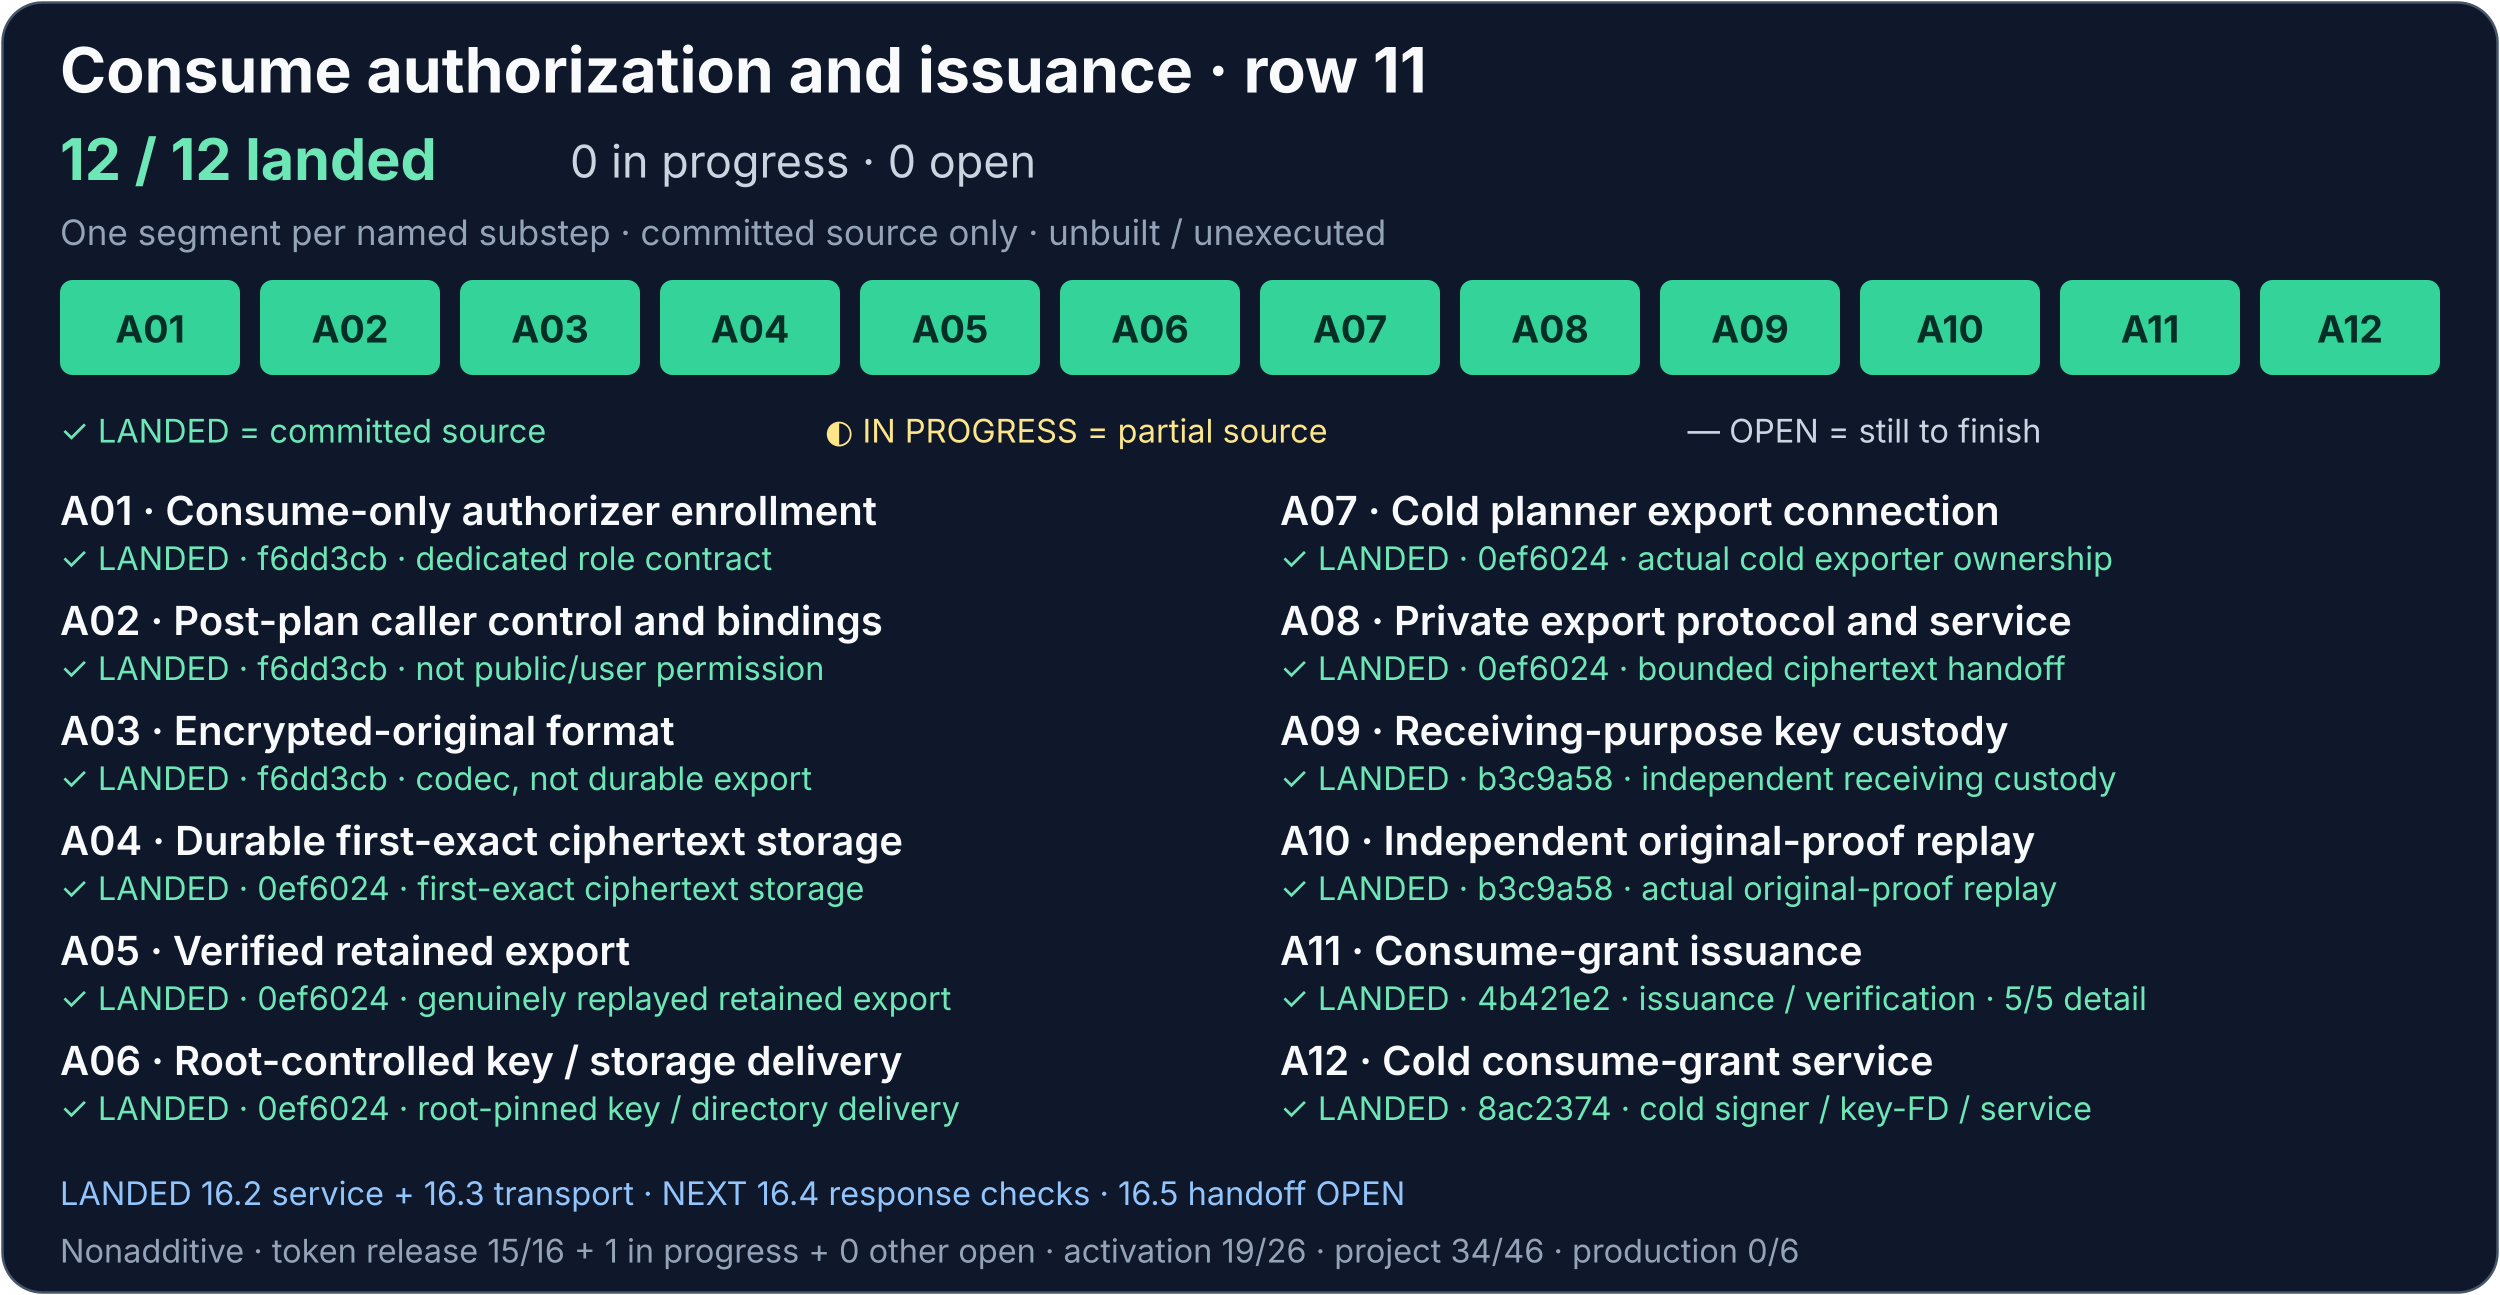
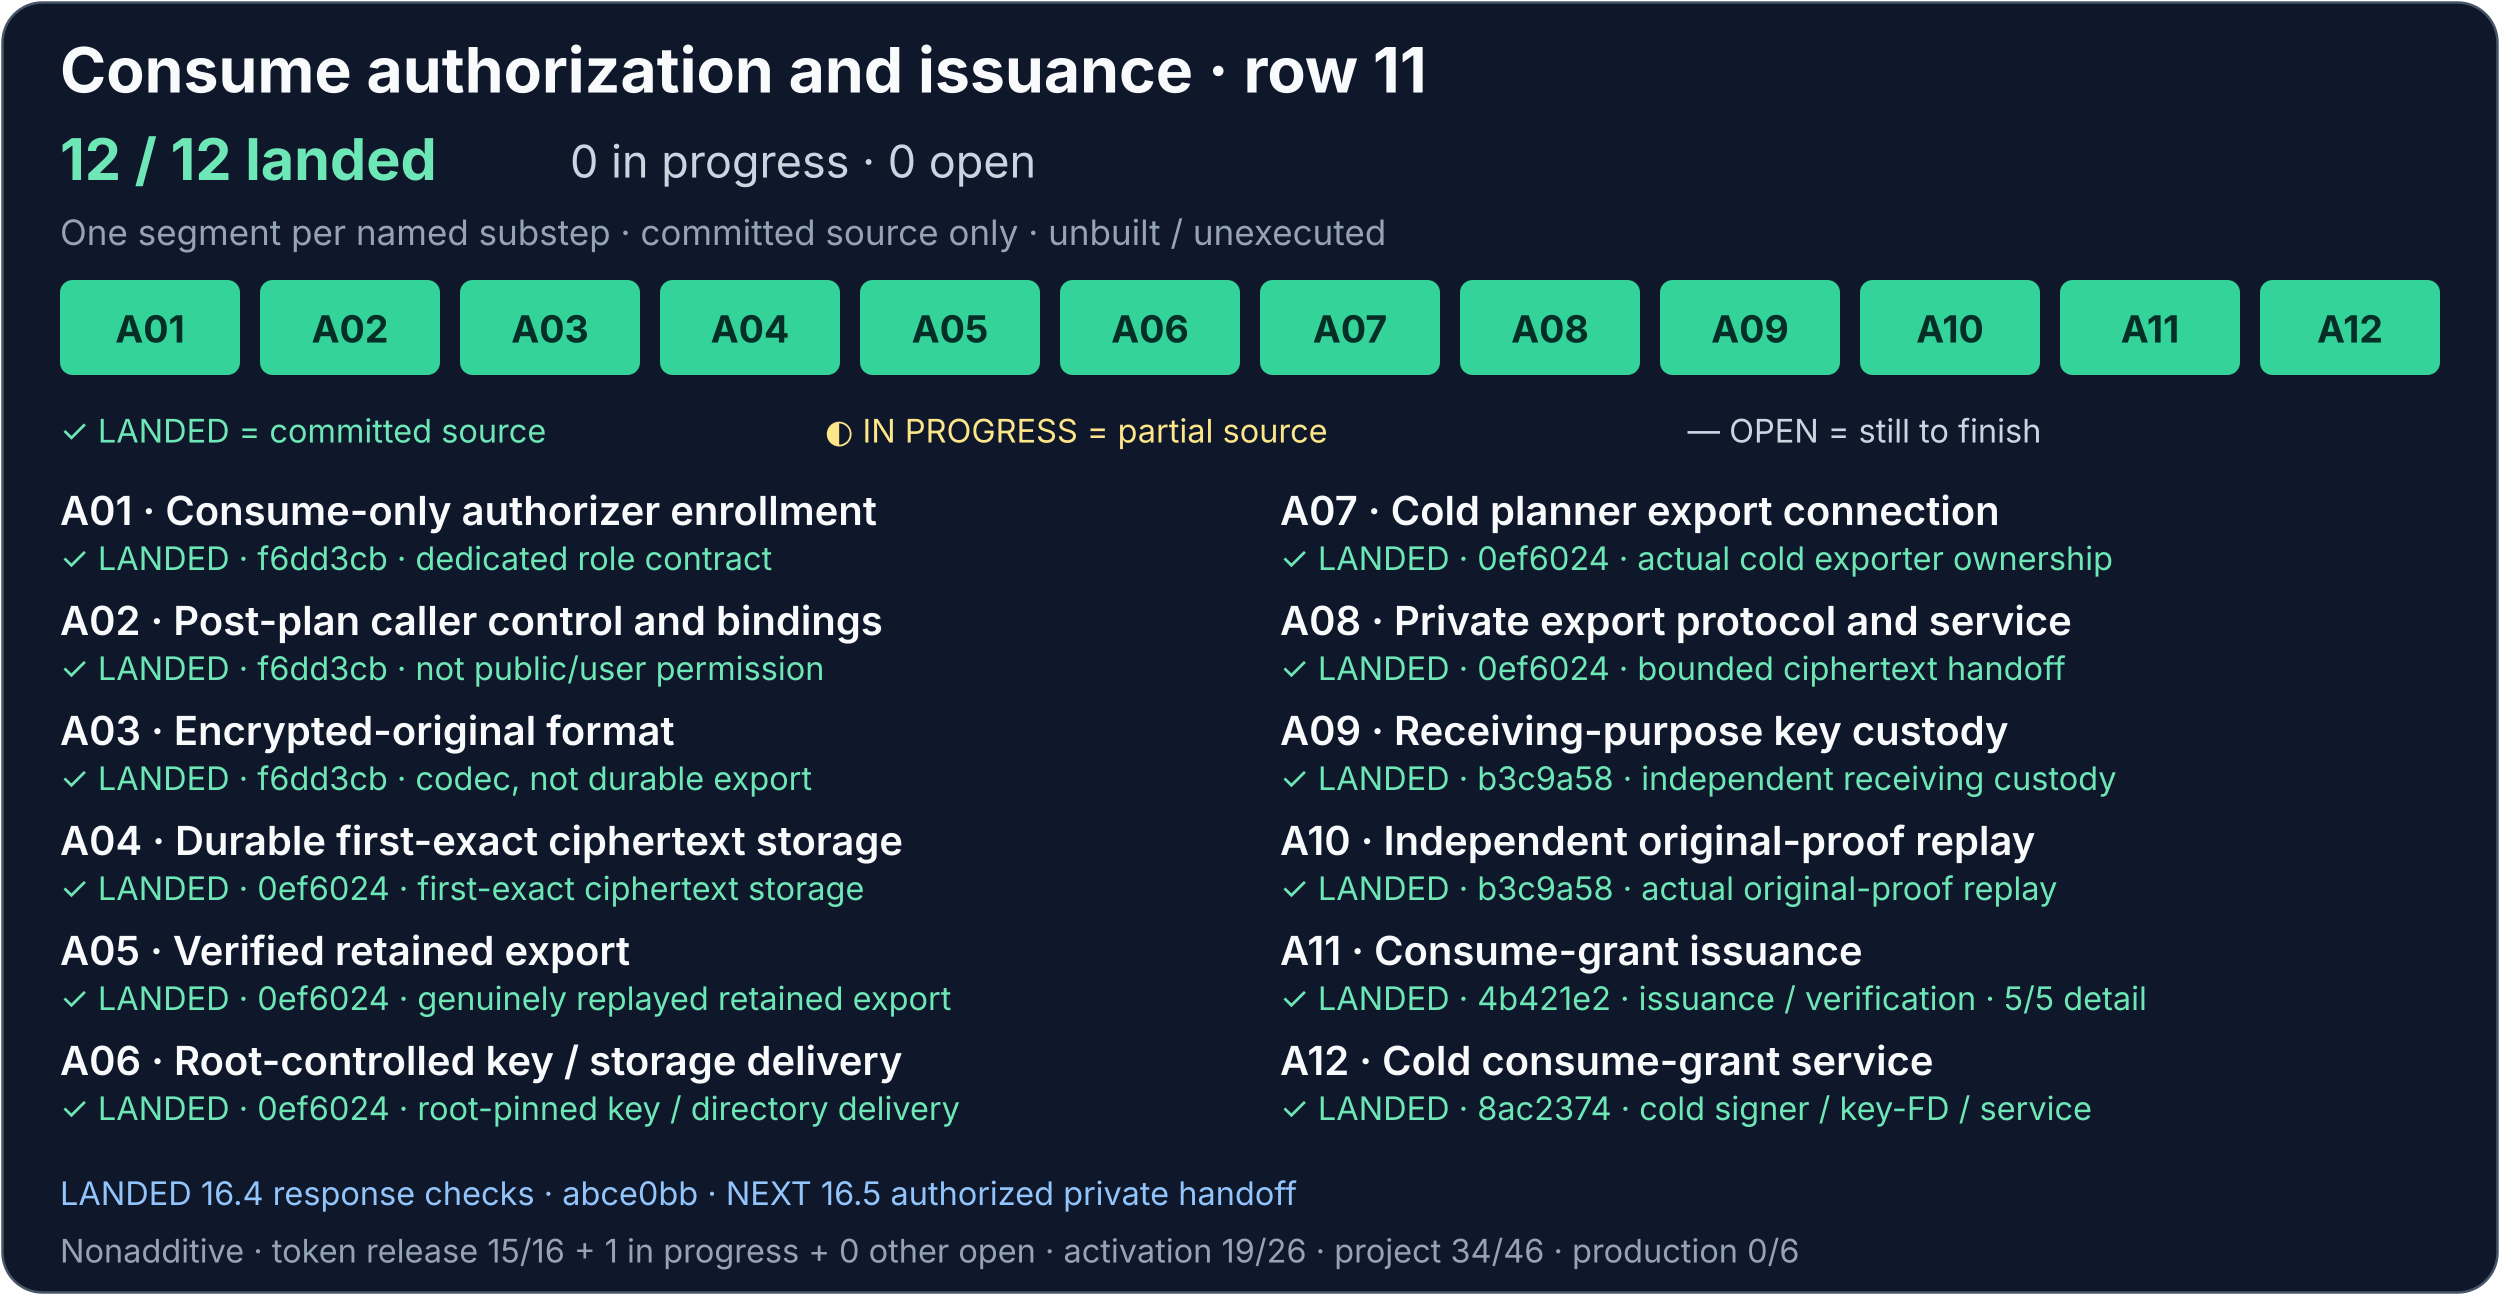
<svg xmlns="http://www.w3.org/2000/svg" width="1000" height="518" viewBox="0 0 1000 518" role="img" aria-labelledby="consume-title consume-description">
  <rect x="1" y="1" width="998" height="516" rx="16" fill="#0f172a" stroke="#475569" />
  <g font-family="system-ui, -apple-system, Segoe UI, sans-serif">
    <text x="24" y="37" fill="#f8fafc" font-size="25" font-weight="700">Consume authorization and issuance · row 11</text>
    <text x="24" y="72" fill="#6ee7b7" font-size="23" font-weight="700">12 / 12 landed</text>
    <text x="228" y="71" fill="#cbd5e1" font-size="18">0 in progress · 0 open</text>
    <text x="24" y="98" fill="#94a3b8" font-size="14">One segment per named substep · committed source only · unbuilt / unexecuted</text>
    <g fill="#34d399">
      <rect x="24" y="112" width="72" height="38" rx="5" />
      <rect x="104" y="112" width="72" height="38" rx="5" />
      <rect x="184" y="112" width="72" height="38" rx="5" />
      <rect x="264" y="112" width="72" height="38" rx="5" />
      <rect x="344" y="112" width="72" height="38" rx="5" />
      <rect x="424" y="112" width="72" height="38" rx="5" />
      <rect x="504" y="112" width="72" height="38" rx="5" />
      <rect x="584" y="112" width="72" height="38" rx="5" />
      <rect x="664" y="112" width="72" height="38" rx="5" />
      <rect x="744" y="112" width="72" height="38" rx="5" />
      <rect x="824" y="112" width="72" height="38" rx="5" />
      <rect x="904" y="112" width="72" height="38" rx="5" />
    </g>
    <g font-size="15" font-weight="700" text-anchor="middle">
      <g fill="#052e26">
        <text x="60" y="137">A01</text>
        <text x="140" y="137">A02</text>
        <text x="220" y="137">A03</text>
      </g>
      <g fill="#052e26">
        <text x="300" y="137">A04</text>
        <text x="380" y="137">A05</text>
        <text x="460" y="137">A06</text>
        <text x="540" y="137">A07</text>
        <text x="620" y="137">A08</text>
      </g>
      <g fill="#052e26">
        <text x="700" y="137">A09</text>
        <text x="780" y="137">A10</text>
      </g>
      <text x="860" y="137" fill="#052e26">A11</text>
      <text x="940" y="137" fill="#052e26">A12</text>
    </g>
    <text x="24" y="177" fill="#6ee7b7" font-size="13">✓ LANDED = committed source</text>
    <text x="330" y="177" fill="#fde68a" font-size="13">◐ IN PROGRESS = partial source</text>
    <text x="675" y="177" fill="#cbd5e1" font-size="13">— OPEN = still to finish</text>
    <g fill="#f8fafc" font-size="16" font-weight="600">
      <text x="24" y="210">A01 · Consume-only authorizer enrollment</text>
      <text x="24" y="254">A02 · Post-plan caller control and bindings</text>
      <text x="24" y="298">A03 · Encrypted-original format</text>
      <text x="24" y="342">A04 · Durable first-exact ciphertext storage</text>
      <text x="24" y="386">A05 · Verified retained export</text>
      <text x="24" y="430">A06 · Root-controlled key / storage delivery</text>
      <text x="512" y="210">A07 · Cold planner export connection</text>
      <text x="512" y="254">A08 · Private export protocol and service</text>
      <text x="512" y="298">A09 · Receiving-purpose key custody</text>
      <text x="512" y="342">A10 · Independent original-proof replay</text>
      <text x="512" y="386">A11 · Consume-grant issuance</text>
      <text x="512" y="430">A12 · Cold consume-grant service</text>
    </g>
    <g font-size="13">
      <g fill="#6ee7b7">
        <text x="24" y="228">✓ LANDED · f6dd3cb · dedicated role contract</text>
        <text x="24" y="272">✓ LANDED · f6dd3cb · not public/user permission</text>
        <text x="24" y="316">✓ LANDED · f6dd3cb · codec, not durable export</text>
        <text x="24" y="360">✓ LANDED · 0ef6024 · first-exact ciphertext storage</text>
        <text x="24" y="404">✓ LANDED · 0ef6024 · genuinely replayed retained export</text>
        <text x="24" y="448">✓ LANDED · 0ef6024 · root-pinned key / directory delivery</text>
        <text x="512" y="228">✓ LANDED · 0ef6024 · actual cold exporter ownership</text>
        <text x="512" y="272">✓ LANDED · 0ef6024 · bounded ciphertext handoff</text>
        <text x="512" y="316">✓ LANDED · b3c9a58 · independent receiving custody</text>
        <text x="512" y="360">✓ LANDED · b3c9a58 · actual original-proof replay</text>
        <text x="512" y="404">✓ LANDED · 4b421e2 · issuance / verification · 5/5 detail</text>
      </g>
      <text x="512" y="448" fill="#6ee7b7">✓ LANDED · 8ac2374 · cold signer / key-FD / service</text>
    </g>
    <a href="../production-status.md#exact-release-and-handoff-detail">
-       <text x="24" y="482" fill="#93c5fd" font-size="13">LANDED 16.2 service + 16.3 transport · NEXT 16.4 response checks · 16.5 handoff OPEN</text>
+       <text x="24" y="482" fill="#93c5fd" font-size="13">LANDED 16.4 response checks · abce0bb · NEXT 16.5 authorized private handoff</text>
    </a>
    <text x="24" y="505" fill="#94a3b8" font-size="13">Nonadditive · token release 15/16 + 1 in progress + 0 other open · activation 19/26 · project 34/46 · production 0/6</text>
  </g>
</svg>
